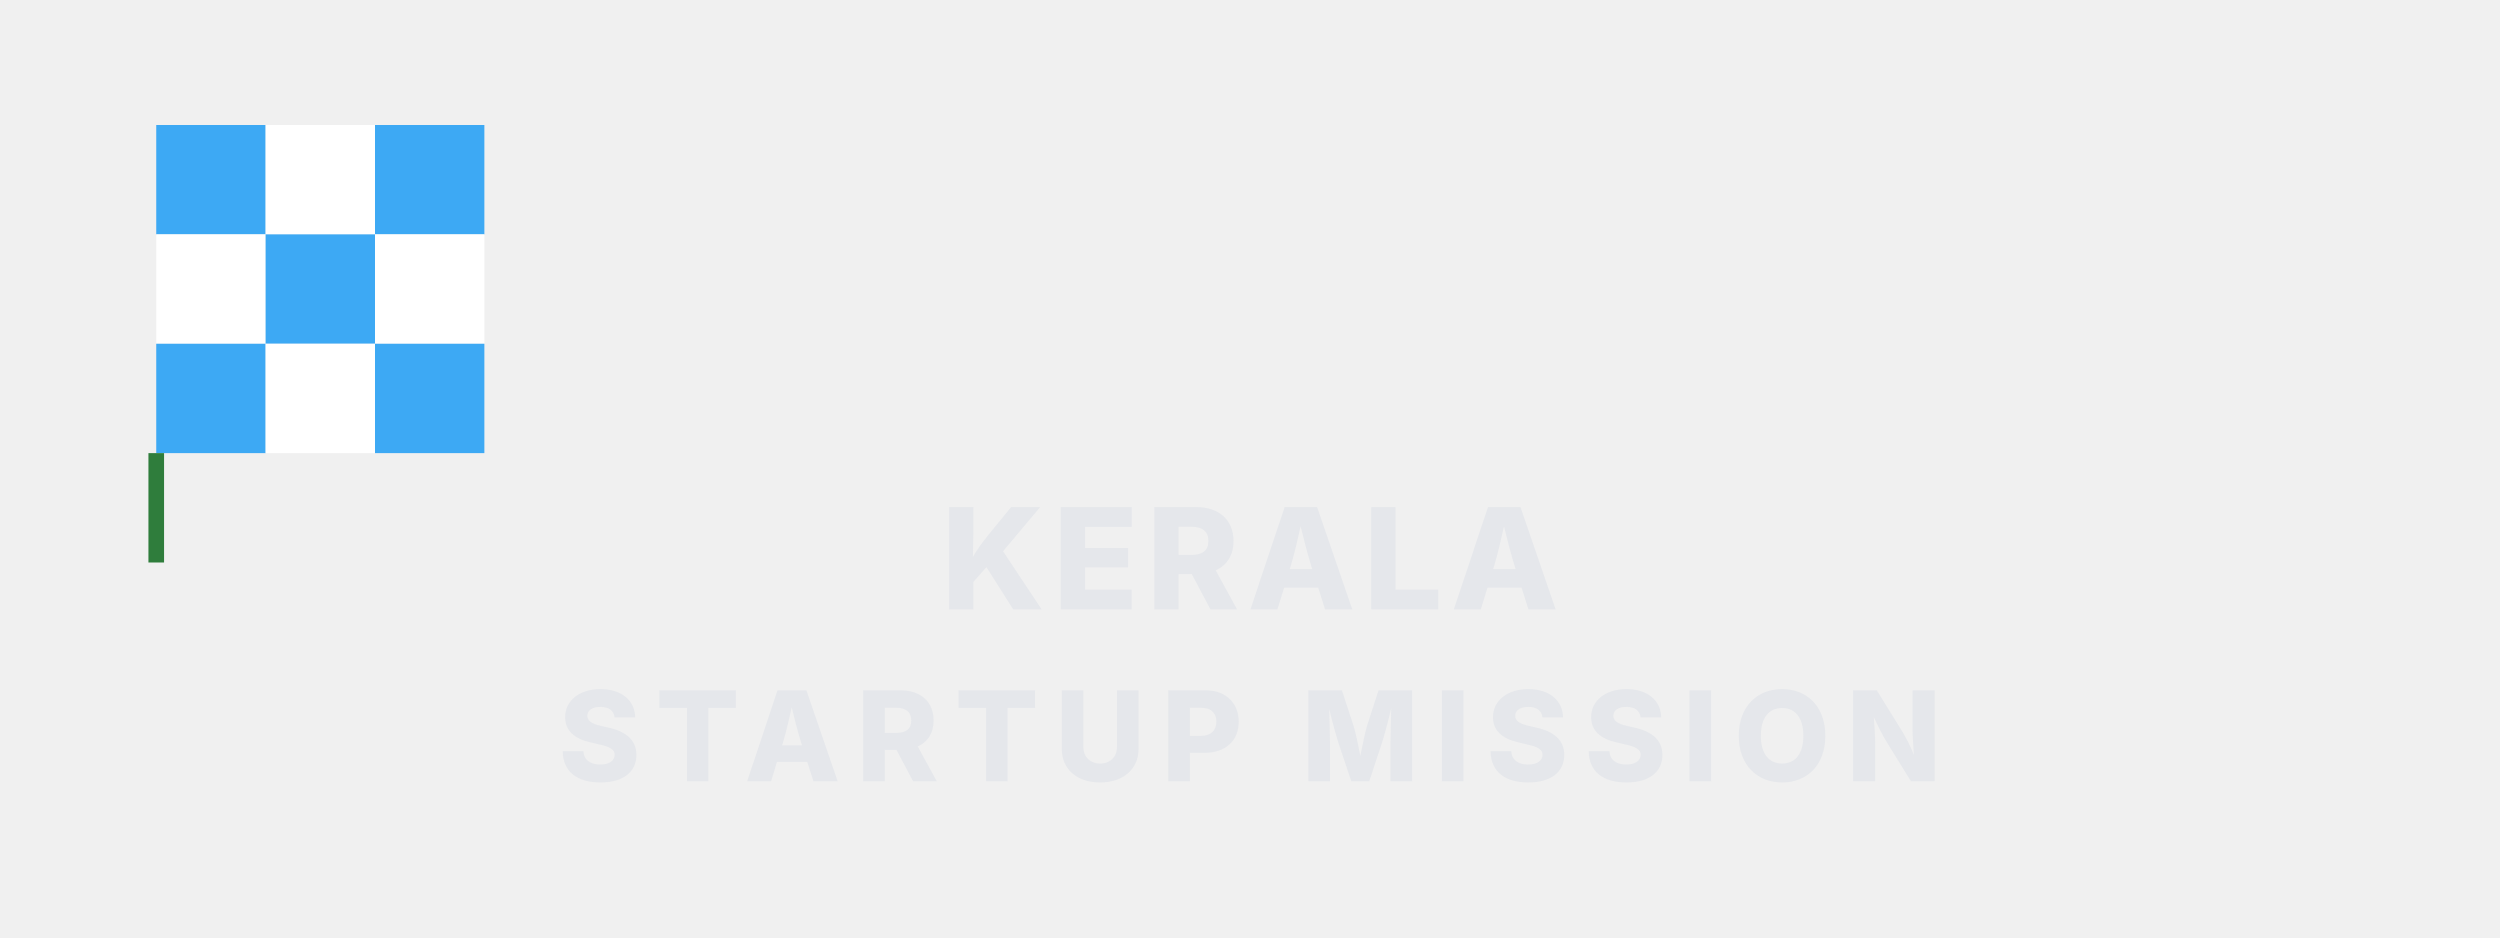
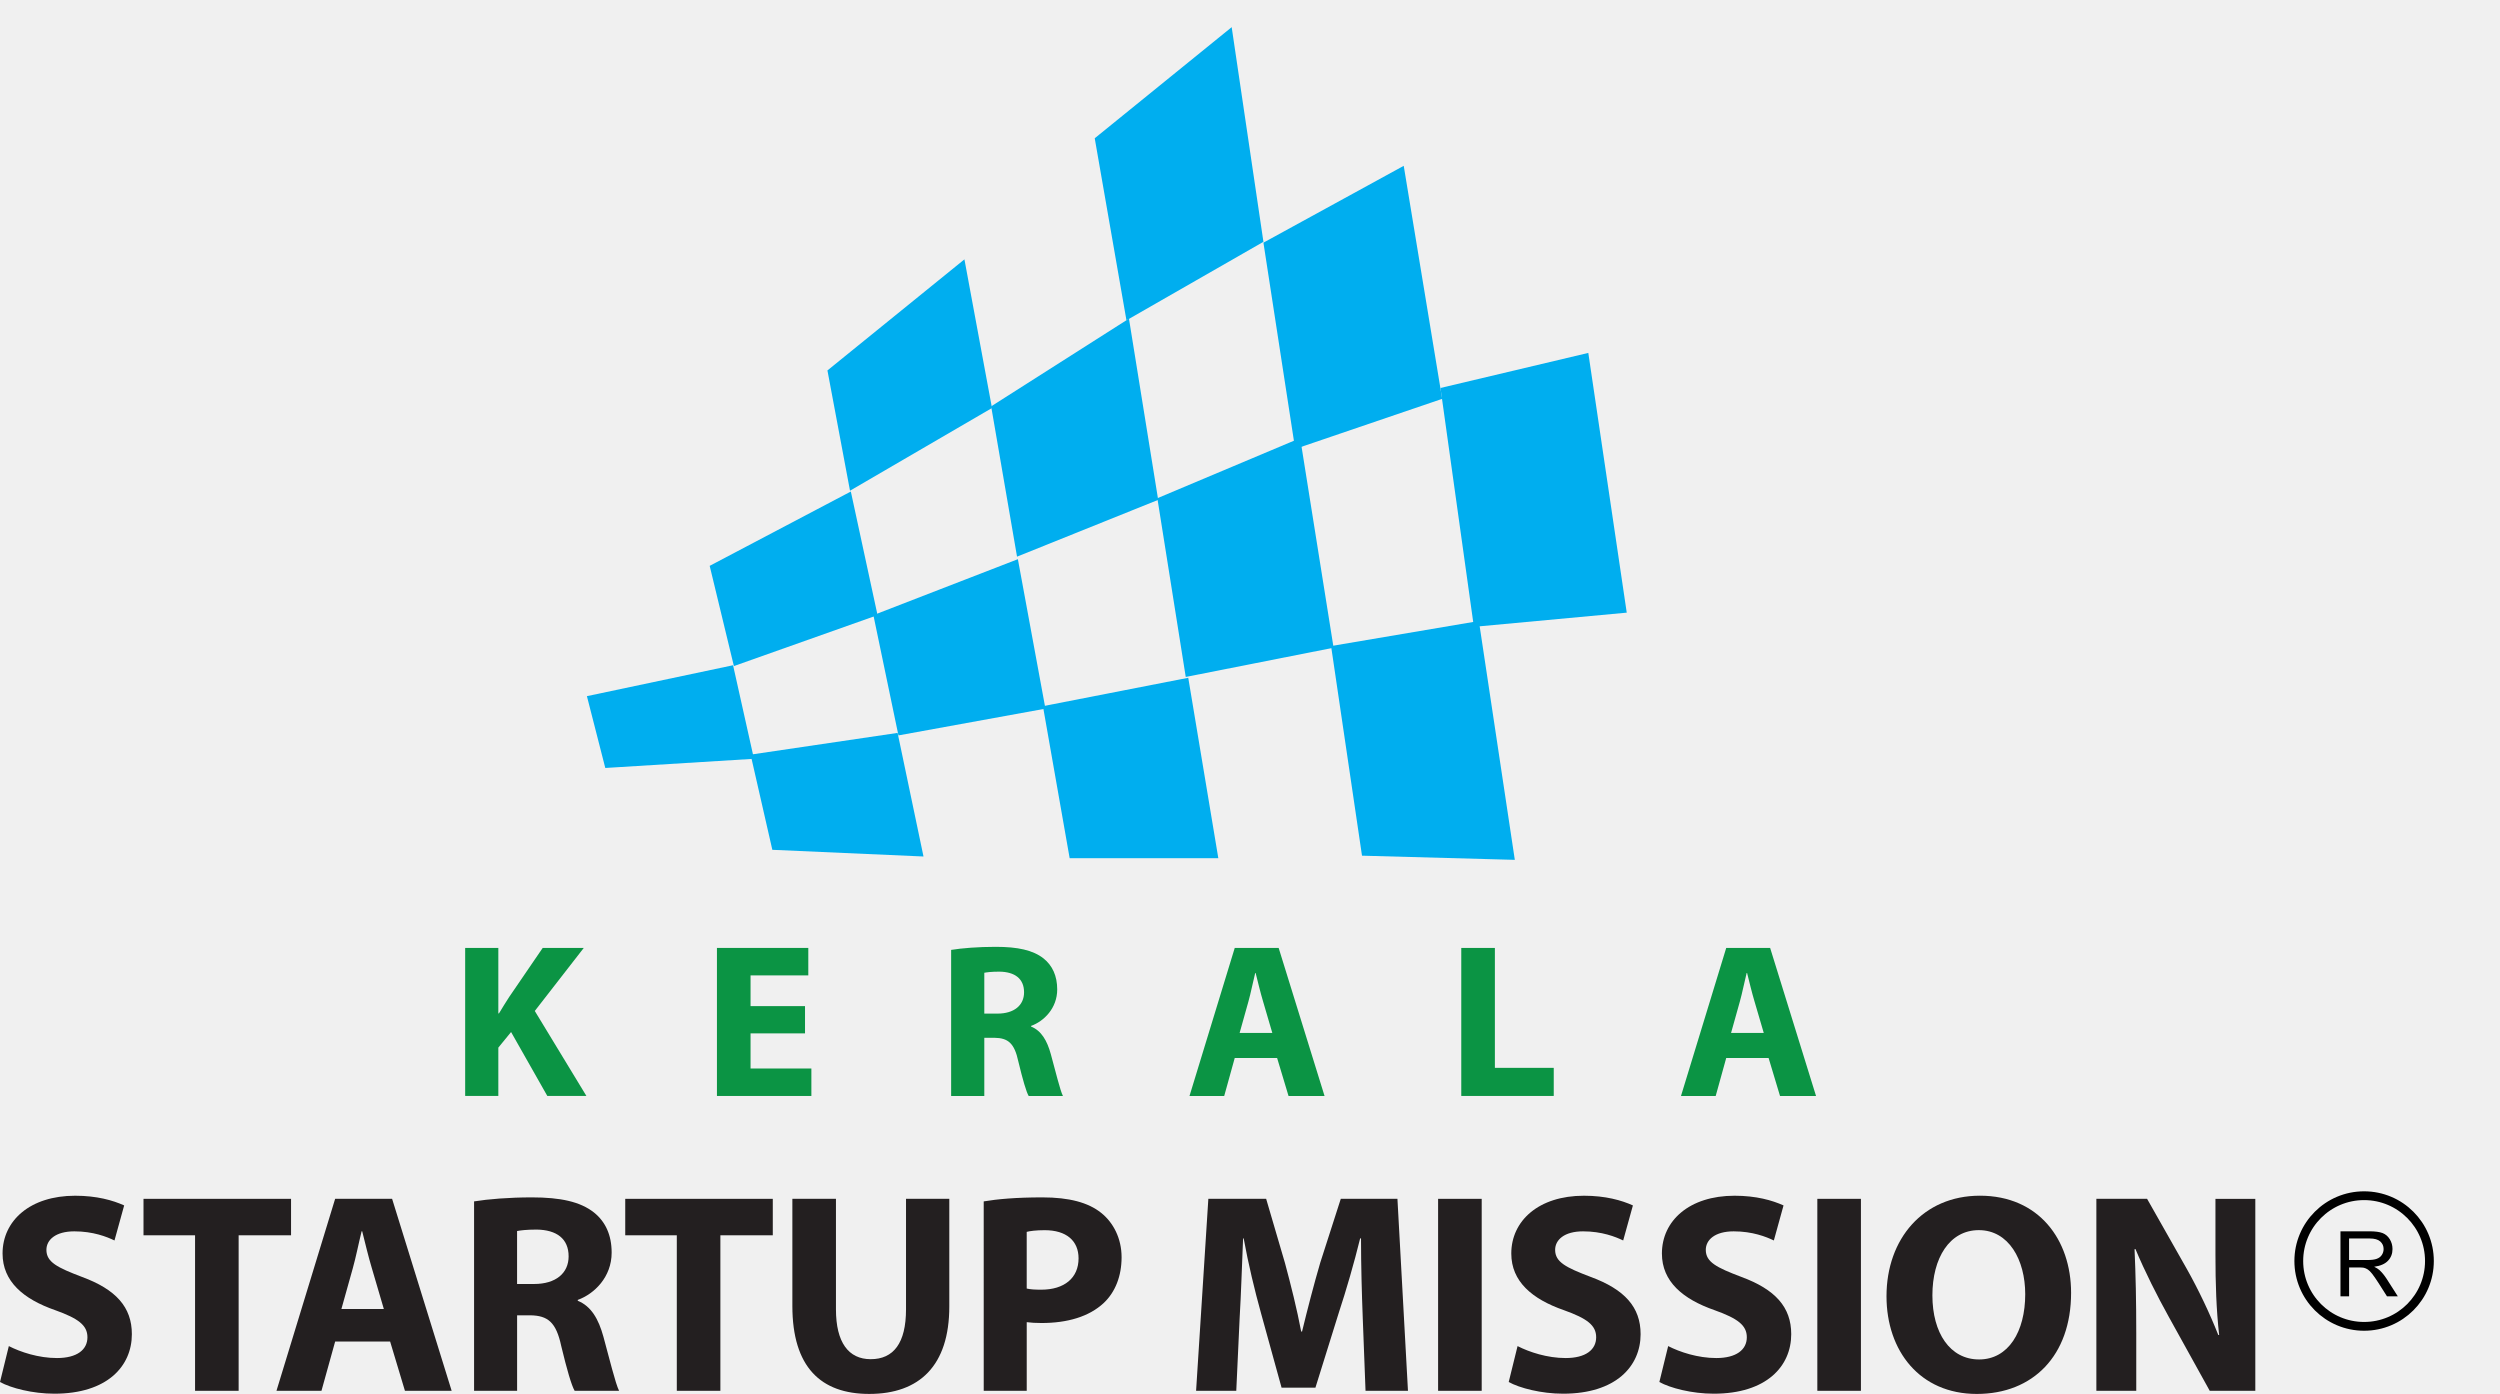
- <svg xmlns="http://www.w3.org/2000/svg" viewBox="0 0 320 120" fill="none">
-   <g transform="translate(20 16)">
-     <rect x="0" y="0" width="14" height="14" fill="#3DA9F4" />
-     <rect x="14" y="0" width="14" height="14" fill="#FFFFFF" />
-     <rect x="28" y="0" width="14" height="14" fill="#3DA9F4" />
-     <rect x="0" y="14" width="14" height="14" fill="#FFFFFF" />
-     <rect x="14" y="14" width="14" height="14" fill="#3DA9F4" />
-     <rect x="28" y="14" width="14" height="14" fill="#FFFFFF" />
-     <rect x="0" y="28" width="14" height="14" fill="#3DA9F4" />
-     <rect x="14" y="28" width="14" height="14" fill="#FFFFFF" />
-     <rect x="28" y="28" width="14" height="14" fill="#3DA9F4" />
-     <path d="M 0 42 L 0 56" stroke="#2F7D3C" stroke-width="2" />
+ <svg xmlns="http://www.w3.org/2000/svg" version="1.1" id="Layer_1" x="0px" y="0px" width="165px" height="92px" viewBox="0 0 165 92" enable-background="new 0 0 165 92" xml:space="preserve">
+   <g>
+     <g>
+       <polygon fill="#00AEEF" points="65.471,26.929 56.1,32.387 54.611,24.449 63.652,17.118   " />
+       <polygon fill="#00AEEF" points="83.386,15.96 74.346,21.142 72.252,9.125 81.291,1.793   " />
+       <polygon fill="#00AEEF" points="95.183,26.324 85.481,29.63 83.386,16.015 92.646,10.944   " />
+       <polygon fill="#00AEEF" points="107.365,40.435 97.276,41.372 95.072,25.606 104.828,23.292   " />
+       <polygon fill="#00AEEF" points="88.017,42.75 78.259,44.679 76.385,32.883 85.812,28.914   " />
+       <polygon fill="#00AEEF" points="99.978,56.75 89.892,56.475 87.851,42.639 97.606,40.986   " />
+       <polygon fill="#00AEEF" points="76.44,32.991 67.124,36.739 65.416,26.819 74.511,21.029   " />
+       <polygon fill="#00AEEF" points="68.999,46.771 59.297,48.537 57.643,40.599 67.18,36.905   " />
+       <polygon fill="#00AEEF" points="80.409,56.639 70.597,56.639 68.833,46.607 78.425,44.733   " />
+       <polygon fill="#00AEEF" points="60.951,56.529 50.974,56.088 49.54,49.805 59.242,48.371   " />
+       <polygon fill="#00AEEF" points="57.918,40.599 48.437,43.961 46.839,37.346 56.155,32.44   " />
+       <polygon fill="#00AEEF" points="49.761,50.08 39.949,50.686 38.736,45.946 48.382,43.906   " />
+     </g>
+     <g>
+       <path fill="#0B9444" d="M30.701,62.564h2.189v4.319h0.043c0.218-0.377,0.45-0.725,0.667-1.073l2.218-3.246h2.711l-3.233,4.16    l3.407,5.609h-2.58l-2.392-4.219l-0.841,1.029v3.188h-2.189V62.564z" />
+       <path fill="#0B9444" d="M53.131,68.203h-3.595v2.318h4.015v1.813h-6.233v-9.771h6.03v1.813h-3.812v2.028h3.595V68.203z" />
+       <path fill="#0B9444" d="M62.775,62.693c0.71-0.115,1.769-0.202,2.943-0.202c1.45,0,2.464,0.218,3.16,0.769    c0.58,0.465,0.898,1.145,0.898,2.044c0,1.246-0.884,2.103-1.725,2.406v0.043c0.681,0.274,1.058,0.929,1.305,1.827    c0.304,1.102,0.608,2.377,0.797,2.754h-2.261c-0.16-0.275-0.391-1.072-0.681-2.275c-0.261-1.218-0.682-1.552-1.58-1.565h-0.667    v3.842h-2.189V62.693z M64.964,66.898h0.87c1.102,0,1.754-0.551,1.754-1.406c0-0.899-0.609-1.35-1.624-1.363    c-0.537,0-0.841,0.044-1,0.073V66.898z" />
+       <path fill="#0B9444" d="M81.493,69.826l-0.695,2.508h-2.291l2.986-9.771h2.898l3.029,9.771h-2.377l-0.754-2.508H81.493z     M83.972,68.174l-0.607-2.072c-0.174-0.58-0.348-1.306-0.493-1.885h-0.028c-0.146,0.579-0.289,1.318-0.449,1.885l-0.58,2.072    H83.972z" />
+       <path fill="#0B9444" d="M96.444,62.564h2.218v7.914h3.885v1.855h-6.103V62.564z" />
+       <path fill="#0B9444" d="M113.931,69.826l-0.695,2.508h-2.291l2.986-9.771h2.898l3.029,9.771h-2.377l-0.754-2.508H113.931z     M116.408,68.174l-0.608-2.072c-0.174-0.58-0.348-1.306-0.492-1.885h-0.029c-0.146,0.579-0.289,1.318-0.449,1.885l-0.58,2.072    H116.408z" />
+     </g>
+     <g>
+       <g>
+         <path fill="#231F20" d="M0.583,88.842c0.771,0.395,1.955,0.789,3.177,0.789c1.316,0,2.011-0.545,2.011-1.372     c0-0.79-0.602-1.241-2.124-1.786c-2.105-0.731-3.478-1.897-3.478-3.74c0-2.162,1.805-3.815,4.793-3.815     c1.429,0,2.481,0.301,3.233,0.64l-0.639,2.313c-0.508-0.244-1.41-0.602-2.65-0.602c-1.241,0-1.843,0.563-1.843,1.221     c0,0.81,0.715,1.166,2.35,1.787c2.237,0.826,3.29,1.992,3.29,3.777c0,2.124-1.635,3.93-5.113,3.93     c-1.447,0-2.876-0.375-3.59-0.771L0.583,88.842z" />
+         <path fill="#231F20" d="M12.874,81.529H9.471v-2.406h9.738v2.406H15.75v10.264h-2.876V81.529z" />
+         <path fill="#231F20" d="M22.12,88.541l-0.903,3.252h-2.97l3.872-12.67h3.76l3.93,12.67h-3.083l-0.978-3.252H22.12z      M25.334,86.396l-0.79-2.688c-0.226-0.752-0.451-1.691-0.639-2.443h-0.038c-0.188,0.752-0.376,1.711-0.583,2.443l-0.752,2.688     H25.334z" />
+         <path fill="#231F20" d="M31.289,79.292c0.921-0.149,2.293-0.265,3.816-0.265c1.88,0,3.195,0.283,4.098,0.998     c0.752,0.602,1.166,1.483,1.166,2.649c0,1.616-1.147,2.726-2.237,3.12v0.057c0.884,0.357,1.372,1.203,1.692,2.368     c0.395,1.431,0.79,3.084,1.034,3.572h-2.933c-0.207-0.356-0.507-1.392-0.883-2.951c-0.338-1.579-0.883-2.012-2.049-2.03h-0.864     v4.982h-2.84V79.292z M34.127,84.743h1.128c1.429,0,2.274-0.714,2.274-1.823c0-1.166-0.79-1.748-2.105-1.768     c-0.695,0-1.09,0.057-1.297,0.095V84.743z" />
+         <path fill="#231F20" d="M44.669,81.529h-3.403v-2.406h9.738v2.406h-3.459v10.264h-2.876V81.529z" />
+         <path fill="#231F20" d="M55.173,79.123v7.293c0,2.182,0.827,3.29,2.293,3.29c1.504,0,2.331-1.054,2.331-3.29v-7.293h2.857v7.105     c0,3.91-1.974,5.771-5.283,5.771c-3.195,0-5.075-1.769-5.075-5.81v-7.066H55.173z" />
+         <path fill="#231F20" d="M64.925,79.292c0.883-0.149,2.125-0.265,3.873-0.265c1.767,0,3.026,0.34,3.873,1.017     c0.808,0.64,1.354,1.69,1.354,2.933c0,1.24-0.414,2.293-1.166,3.008c-0.978,0.922-2.425,1.334-4.117,1.334     c-0.376,0-0.714-0.019-0.978-0.056v4.53h-2.838L64.925,79.292L64.925,79.292z M67.763,85.044     c0.245,0.058,0.545,0.075,0.959,0.075c1.522,0,2.463-0.771,2.463-2.067c0-1.166-0.809-1.86-2.237-1.86     c-0.583,0-0.978,0.057-1.185,0.111V85.044z" />
+         <path fill="#231F20" d="M89.94,86.943c-0.058-1.523-0.113-3.365-0.113-5.209h-0.057c-0.396,1.617-0.92,3.423-1.41,4.908     l-1.541,4.942h-2.236l-1.354-4.906c-0.414-1.485-0.847-3.29-1.147-4.944h-0.038c-0.074,1.711-0.131,3.666-0.227,5.246     l-0.223,4.813h-2.652l0.809-12.67h3.815l1.24,4.229c0.396,1.467,0.791,3.045,1.072,4.53h0.057     c0.357-1.467,0.789-3.14,1.203-4.549l1.354-4.211h3.739l0.695,12.671h-2.801L89.94,86.943z" />
+         <path fill="#231F20" d="M97.792,79.123v12.67h-2.877v-12.67H97.792z" />
+         <path fill="#231F20" d="M100.159,88.842c0.77,0.395,1.955,0.789,3.176,0.789c1.316,0,2.012-0.545,2.012-1.372     c0-0.79-0.602-1.241-2.125-1.786c-2.104-0.731-3.477-1.897-3.477-3.74c0-2.162,1.805-3.815,4.793-3.815     c1.43,0,2.482,0.301,3.234,0.64l-0.642,2.313c-0.506-0.244-1.407-0.602-2.649-0.602c-1.24,0-1.842,0.563-1.842,1.221     c0,0.81,0.715,1.166,2.35,1.787c2.238,0.826,3.291,1.992,3.291,3.777c0,2.124-1.637,3.93-5.113,3.93     c-1.449,0-2.877-0.375-3.592-0.771L100.159,88.842z" />
+         <path fill="#231F20" d="M110.099,88.842c0.771,0.395,1.955,0.789,3.178,0.789c1.314,0,2.013-0.545,2.013-1.372     c0-0.79-0.603-1.241-2.125-1.786c-2.104-0.731-3.479-1.897-3.479-3.74c0-2.162,1.806-3.815,4.795-3.815     c1.429,0,2.48,0.301,3.232,0.64l-0.639,2.313c-0.508-0.244-1.41-0.602-2.65-0.602s-1.842,0.563-1.842,1.221     c0,0.81,0.713,1.166,2.35,1.787c2.236,0.826,3.289,1.992,3.289,3.777c0,2.124-1.635,3.93-5.113,3.93     c-1.446,0-2.877-0.375-3.59-0.771L110.099,88.842z" />
+         <path fill="#231F20" d="M122.821,79.123v12.67h-2.877v-12.67H122.821z" />
+         <path fill="#231F20" d="M136.692,85.326c0,4.154-2.521,6.674-6.224,6.674c-3.76,0-5.959-2.839-5.959-6.448     c0-3.798,2.427-6.636,6.166-6.636C134.567,78.916,136.692,81.83,136.692,85.326z M127.538,85.495     c0,2.481,1.164,4.229,3.082,4.229c1.938,0,3.045-1.843,3.045-4.306c0-2.274-1.09-4.229-3.063-4.229     C128.665,81.189,127.538,83.033,127.538,85.495z" />
+         <path fill="#231F20" d="M138.36,91.793v-12.67h3.348l2.631,4.643c0.752,1.336,1.504,2.914,2.068,4.344h0.057     c-0.188-1.674-0.244-3.385-0.244-5.282v-3.704h2.631v12.67h-3.008l-2.707-4.889c-0.752-1.354-1.578-2.988-2.199-4.473     l-0.057,0.019c0.076,1.673,0.113,3.459,0.113,5.526v3.816H138.36z" />
+       </g>
+     </g>
  </g>
-   <text x="160" y="78" text-anchor="middle" font-family="'Inter', sans-serif" font-weight="800" font-size="18" fill="#E5E7EB" letter-spacing="1">KERALA</text>
-   <text x="160" y="100" text-anchor="middle" font-family="'Inter', sans-serif" font-weight="800" font-size="16" fill="#E5E7EB" letter-spacing="2">STARTUP MISSION</text>
+   <g>
+     <circle fill="none" stroke="#000000" stroke-width="0.58" stroke-miterlimit="10" cx="156.031" cy="83.228" r="4.311" />
+     <g>
+       <path d="M154.471,85.561v-4.295h1.904c0.383,0,0.674,0.039,0.873,0.115c0.199,0.078,0.358,0.214,0.478,0.409    s0.179,0.411,0.179,0.647c0,0.305-0.099,0.562-0.296,0.771s-0.502,0.342-0.914,0.398c0.15,0.072,0.265,0.144,0.343,0.214    c0.166,0.152,0.323,0.343,0.472,0.571l0.747,1.169h-0.715l-0.568-0.894c-0.166-0.258-0.303-0.455-0.41-0.592    s-0.204-0.232-0.288-0.287c-0.086-0.055-0.172-0.093-0.26-0.114c-0.064-0.014-0.17-0.021-0.316-0.021h-0.659v1.907H154.471z     M155.039,83.161h1.222c0.26,0,0.463-0.026,0.609-0.081c0.146-0.053,0.258-0.139,0.334-0.258c0.076-0.117,0.114-0.246,0.114-0.385    c0-0.203-0.074-0.37-0.222-0.501s-0.38-0.196-0.698-0.196h-1.359V83.161z" />
+     </g>
+   </g>
</svg>
